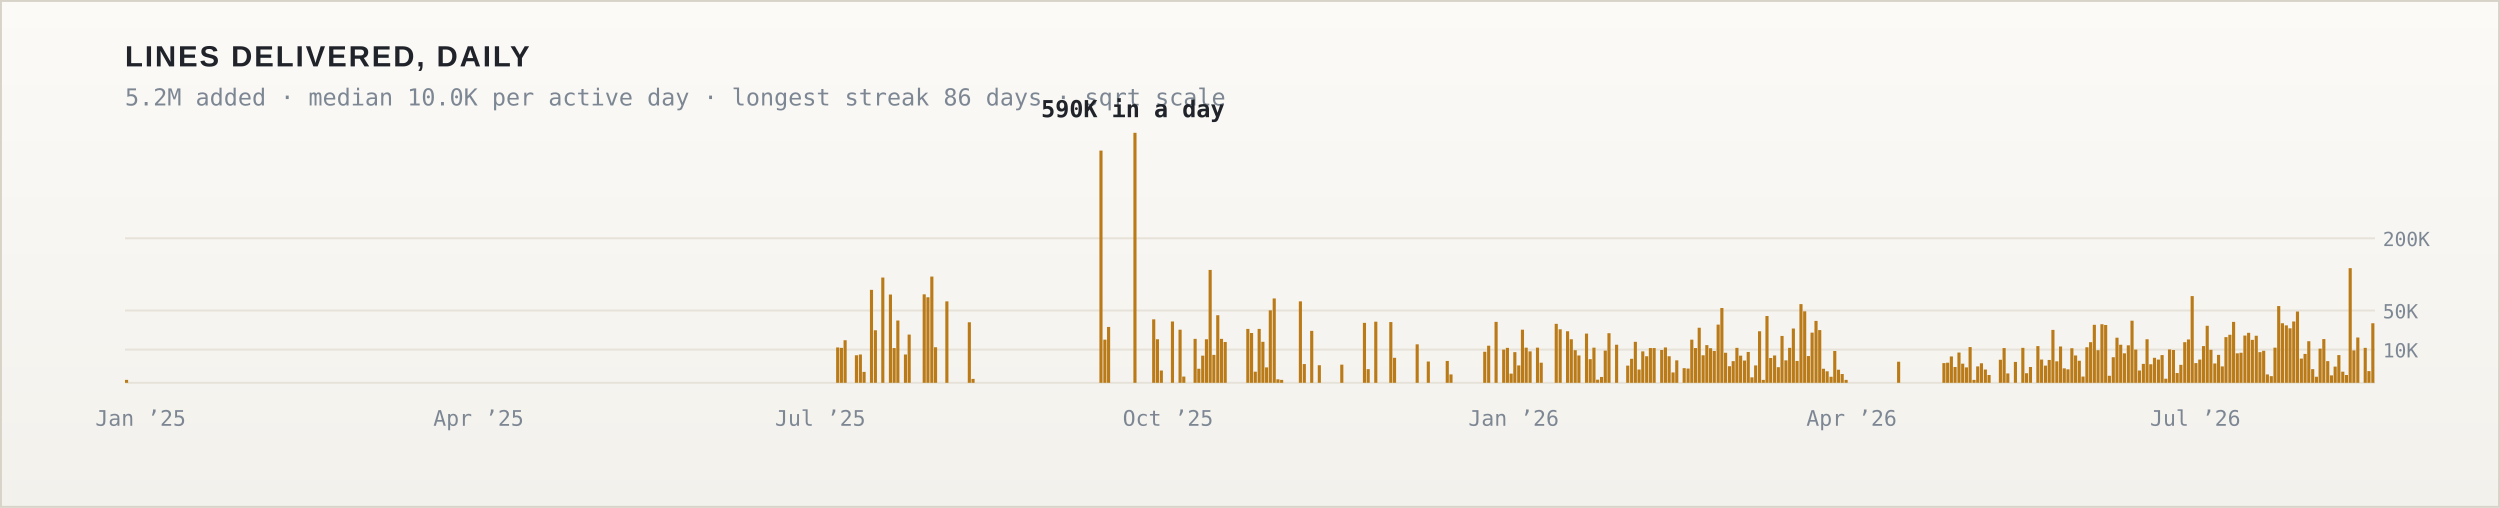
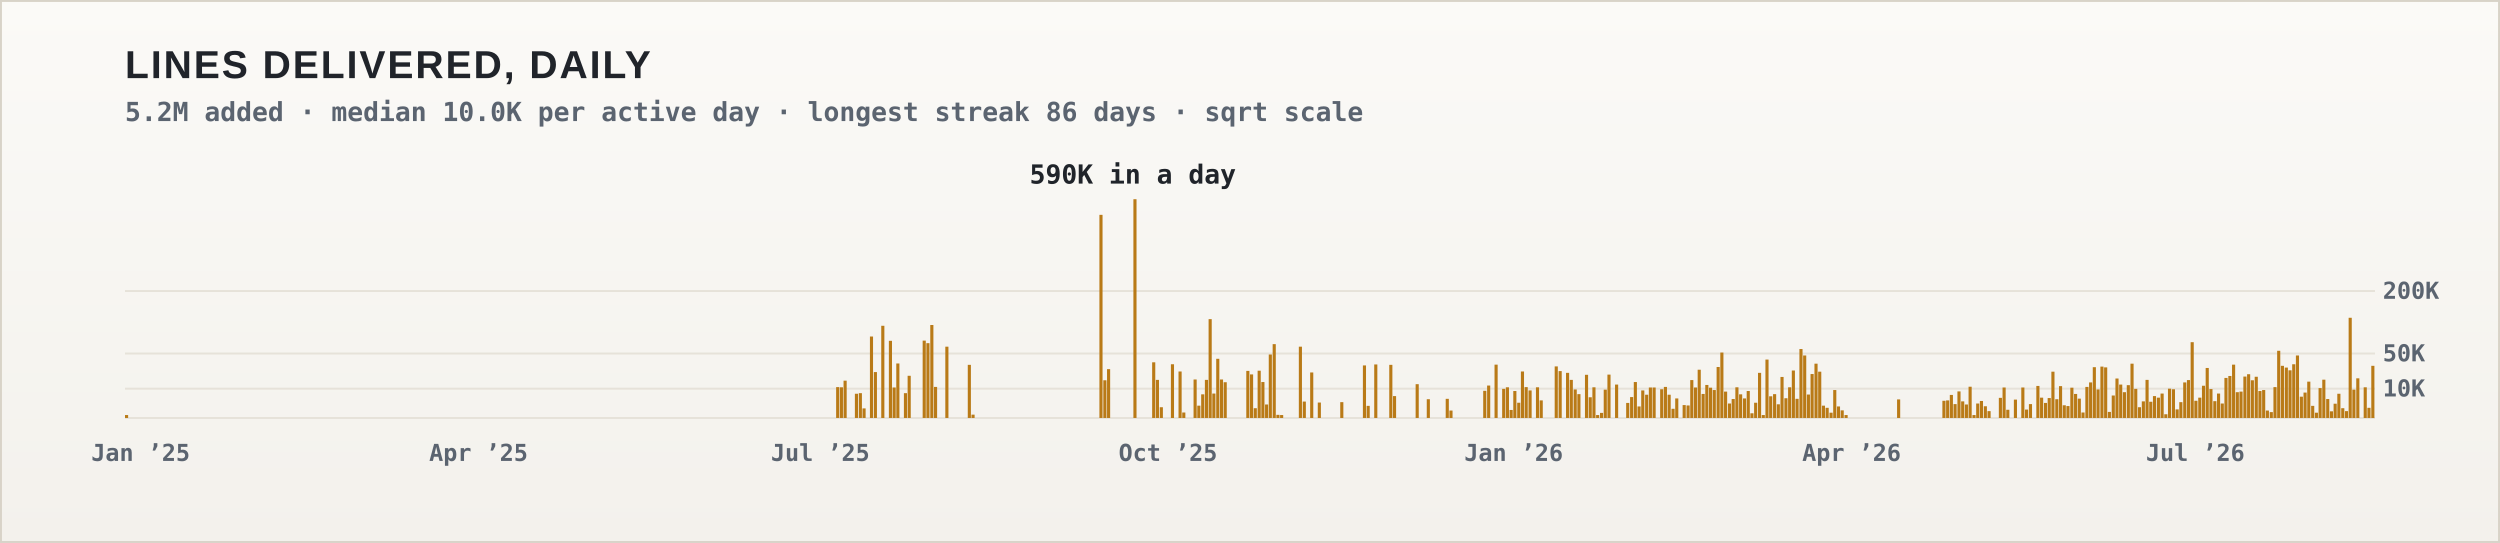
- <svg xmlns="http://www.w3.org/2000/svg" width="1280" height="260" viewBox="0 0 1280 260" role="img" aria-label="Lines of code delivered per day. 5.2 million lines added over 260 recorded active days, median 9,964 lines per active day, longest streak 86 consecutive days.">
+ <svg xmlns="http://www.w3.org/2000/svg" width="1280" height="278" viewBox="0 0 1280 278" role="img" aria-label="Lines of code delivered per day. 5.2 million lines added over 260 recorded active days, median 9,964 lines per active day, longest streak 86 consecutive days.">
  <defs>
    <linearGradient id="g" x1="0" y1="0" x2="0" y2="1">
      <stop offset="0" stop-color="#fbfaf7" />
      <stop offset="1" stop-color="#f3f1ec" />
    </linearGradient>
  </defs>
-   <rect width="1280" height="260" fill="url(#g)" />
-   <rect x="0.5" y="0.5" width="1279" height="259" fill="none" stroke="#d8d3c8" />
-   <text x="64" y="34" font-family="Avenir Next, Helvetica Neue, Arial, sans-serif" font-size="15" font-weight="600" letter-spacing="1" fill="#20242a">LINES DELIVERED, DAILY</text>
-   <text x="64" y="54" font-family="SF Mono, Menlo, Consolas, monospace" font-size="12" fill="#7d8794">5.2M added · median 10.0K per active day · longest streak 86 days · sqrt scale</text>
-   <line x1="64" y1="179" x2="1216" y2="179" stroke="#e6e2d9" />
-   <text x="1220" y="183" font-family="SF Mono, Menlo, Consolas, monospace" font-size="10" fill="#7d8794">10K</text>
-   <line x1="64" y1="159" x2="1216" y2="159" stroke="#e6e2d9" />
-   <text x="1220" y="163" font-family="SF Mono, Menlo, Consolas, monospace" font-size="10" fill="#7d8794">50K</text>
-   <line x1="64" y1="122" x2="1216" y2="122" stroke="#e6e2d9" />
-   <text x="1220" y="126" font-family="SF Mono, Menlo, Consolas, monospace" font-size="10" fill="#7d8794">200K</text>
-   <line x1="64" y1="196" x2="1216" y2="196" stroke="#e6e2d9" />
-   <rect x="64.0" y="194.5" width="1.6" height="1.5" fill="#b97a17" />
-   <rect x="428.1" y="177.9" width="1.6" height="18.1" fill="#b97a17" />
-   <rect x="430.0" y="178.1" width="1.6" height="17.9" fill="#b97a17" />
-   <rect x="431.9" y="174.2" width="1.6" height="21.8" fill="#b97a17" />
-   <rect x="437.7" y="181.9" width="1.6" height="14.1" fill="#b97a17" />
-   <rect x="439.7" y="181.5" width="1.6" height="14.5" fill="#b97a17" />
-   <rect x="441.6" y="190.4" width="1.6" height="5.6" fill="#b97a17" />
-   <rect x="445.4" y="148.4" width="1.6" height="47.6" fill="#b97a17" />
-   <rect x="447.4" y="169.1" width="1.6" height="26.9" fill="#b97a17" />
-   <rect x="451.2" y="142.1" width="1.6" height="53.9" fill="#b97a17" />
-   <rect x="455.1" y="150.8" width="1.6" height="45.2" fill="#b97a17" />
-   <rect x="457.0" y="178.2" width="1.6" height="17.8" fill="#b97a17" />
-   <rect x="458.9" y="164.1" width="1.6" height="31.9" fill="#b97a17" />
-   <rect x="462.8" y="181.5" width="1.6" height="14.5" fill="#b97a17" />
-   <rect x="464.7" y="171.3" width="1.6" height="24.7" fill="#b97a17" />
-   <rect x="472.4" y="150.7" width="1.6" height="45.3" fill="#b97a17" />
-   <rect x="474.3" y="152.2" width="1.6" height="43.8" fill="#b97a17" />
-   <rect x="476.3" y="141.6" width="1.6" height="54.4" fill="#b97a17" />
-   <rect x="478.2" y="177.8" width="1.6" height="18.2" fill="#b97a17" />
-   <rect x="484.0" y="154.3" width="1.6" height="41.7" fill="#b97a17" />
-   <rect x="495.5" y="165.0" width="1.6" height="31.0" fill="#b97a17" />
-   <rect x="497.4" y="194.0" width="1.6" height="2.0" fill="#b97a17" />
-   <rect x="562.9" y="77.1" width="1.6" height="118.9" fill="#b97a17" />
-   <rect x="564.9" y="173.9" width="1.6" height="22.1" fill="#b97a17" />
-   <rect x="566.8" y="167.4" width="1.6" height="28.6" fill="#b97a17" />
-   <rect x="580.3" y="68.0" width="1.6" height="128.0" fill="#b97a17" />
-   <rect x="589.9" y="163.5" width="1.6" height="32.5" fill="#b97a17" />
-   <rect x="591.8" y="173.7" width="1.6" height="22.3" fill="#b97a17" />
-   <rect x="593.8" y="189.7" width="1.6" height="6.3" fill="#b97a17" />
-   <rect x="599.5" y="164.6" width="1.6" height="31.4" fill="#b97a17" />
-   <rect x="603.4" y="168.8" width="1.6" height="27.2" fill="#b97a17" />
-   <rect x="605.3" y="192.8" width="1.6" height="3.2" fill="#b97a17" />
-   <rect x="611.1" y="173.5" width="1.6" height="22.5" fill="#b97a17" />
-   <rect x="613.0" y="188.8" width="1.6" height="7.2" fill="#b97a17" />
-   <rect x="615.0" y="182.1" width="1.6" height="13.9" fill="#b97a17" />
-   <rect x="616.9" y="173.7" width="1.6" height="22.3" fill="#b97a17" />
-   <rect x="618.8" y="138.2" width="1.6" height="57.8" fill="#b97a17" />
-   <rect x="620.7" y="181.7" width="1.6" height="14.3" fill="#b97a17" />
-   <rect x="622.7" y="161.4" width="1.6" height="34.6" fill="#b97a17" />
-   <rect x="624.6" y="173.5" width="1.6" height="22.5" fill="#b97a17" />
-   <rect x="626.5" y="175.1" width="1.6" height="20.9" fill="#b97a17" />
-   <rect x="638.1" y="168.4" width="1.6" height="27.6" fill="#b97a17" />
-   <rect x="640.0" y="170.5" width="1.6" height="25.5" fill="#b97a17" />
-   <rect x="641.9" y="190.3" width="1.6" height="5.7" fill="#b97a17" />
-   <rect x="643.9" y="168.4" width="1.6" height="27.6" fill="#b97a17" />
-   <rect x="645.8" y="175.0" width="1.6" height="21.0" fill="#b97a17" />
-   <rect x="647.7" y="188.1" width="1.6" height="7.9" fill="#b97a17" />
-   <rect x="649.6" y="158.9" width="1.6" height="37.1" fill="#b97a17" />
-   <rect x="651.6" y="152.8" width="1.6" height="43.2" fill="#b97a17" />
-   <rect x="653.5" y="194.2" width="1.6" height="1.8" fill="#b97a17" />
-   <rect x="655.4" y="194.5" width="1.6" height="1.5" fill="#b97a17" />
-   <rect x="665.0" y="154.3" width="1.6" height="41.7" fill="#b97a17" />
-   <rect x="667.0" y="186.4" width="1.6" height="9.6" fill="#b97a17" />
-   <rect x="670.8" y="169.4" width="1.6" height="26.6" fill="#b97a17" />
-   <rect x="674.7" y="187.0" width="1.6" height="9.0" fill="#b97a17" />
-   <rect x="686.2" y="186.7" width="1.6" height="9.3" fill="#b97a17" />
-   <rect x="697.8" y="165.3" width="1.6" height="30.7" fill="#b97a17" />
-   <rect x="699.7" y="189.0" width="1.6" height="7.0" fill="#b97a17" />
-   <rect x="703.6" y="164.7" width="1.6" height="31.3" fill="#b97a17" />
-   <rect x="711.3" y="164.9" width="1.6" height="31.1" fill="#b97a17" />
-   <rect x="713.2" y="183.2" width="1.6" height="12.8" fill="#b97a17" />
-   <rect x="724.8" y="176.3" width="1.6" height="19.7" fill="#b97a17" />
-   <rect x="730.5" y="185.1" width="1.6" height="10.9" fill="#b97a17" />
-   <rect x="740.2" y="184.8" width="1.6" height="11.2" fill="#b97a17" />
-   <rect x="742.1" y="191.7" width="1.6" height="4.3" fill="#b97a17" />
-   <rect x="759.4" y="180.1" width="1.6" height="15.9" fill="#b97a17" />
-   <rect x="761.4" y="177.0" width="1.6" height="19.0" fill="#b97a17" />
-   <rect x="765.2" y="164.8" width="1.6" height="31.2" fill="#b97a17" />
-   <rect x="769.1" y="179.0" width="1.6" height="17.0" fill="#b97a17" />
-   <rect x="771.0" y="178.1" width="1.6" height="17.9" fill="#b97a17" />
-   <rect x="772.9" y="191.3" width="1.6" height="4.7" fill="#b97a17" />
-   <rect x="774.8" y="180.3" width="1.6" height="15.7" fill="#b97a17" />
-   <rect x="776.8" y="187.1" width="1.6" height="8.9" fill="#b97a17" />
-   <rect x="778.7" y="168.8" width="1.6" height="27.2" fill="#b97a17" />
-   <rect x="780.6" y="178.0" width="1.6" height="18.0" fill="#b97a17" />
-   <rect x="782.6" y="179.9" width="1.6" height="16.1" fill="#b97a17" />
-   <rect x="786.4" y="178.0" width="1.6" height="18.0" fill="#b97a17" />
-   <rect x="788.3" y="185.7" width="1.6" height="10.3" fill="#b97a17" />
-   <rect x="796.0" y="165.8" width="1.6" height="30.2" fill="#b97a17" />
-   <rect x="798.0" y="168.6" width="1.6" height="27.4" fill="#b97a17" />
-   <rect x="801.8" y="169.6" width="1.6" height="26.4" fill="#b97a17" />
-   <rect x="803.7" y="173.7" width="1.6" height="22.3" fill="#b97a17" />
-   <rect x="805.7" y="179.3" width="1.6" height="16.7" fill="#b97a17" />
-   <rect x="807.6" y="182.0" width="1.6" height="14.0" fill="#b97a17" />
-   <rect x="811.5" y="170.8" width="1.6" height="25.2" fill="#b97a17" />
-   <rect x="813.4" y="183.9" width="1.6" height="12.1" fill="#b97a17" />
-   <rect x="815.3" y="178.0" width="1.6" height="18.0" fill="#b97a17" />
-   <rect x="817.2" y="194.4" width="1.6" height="1.6" fill="#b97a17" />
-   <rect x="819.2" y="193.0" width="1.6" height="3.0" fill="#b97a17" />
-   <rect x="821.1" y="179.5" width="1.6" height="16.5" fill="#b97a17" />
-   <rect x="823.0" y="170.6" width="1.6" height="25.4" fill="#b97a17" />
-   <rect x="826.9" y="176.5" width="1.6" height="19.5" fill="#b97a17" />
-   <rect x="832.6" y="187.2" width="1.6" height="8.8" fill="#b97a17" />
-   <rect x="834.6" y="183.7" width="1.6" height="12.3" fill="#b97a17" />
-   <rect x="836.5" y="175.0" width="1.6" height="21.0" fill="#b97a17" />
-   <rect x="838.4" y="189.2" width="1.6" height="6.8" fill="#b97a17" />
-   <rect x="840.3" y="179.9" width="1.6" height="16.1" fill="#b97a17" />
-   <rect x="842.3" y="182.4" width="1.6" height="13.6" fill="#b97a17" />
-   <rect x="844.2" y="178.2" width="1.6" height="17.8" fill="#b97a17" />
-   <rect x="846.1" y="178.2" width="1.6" height="17.8" fill="#b97a17" />
-   <rect x="850.0" y="179.2" width="1.6" height="16.8" fill="#b97a17" />
-   <rect x="851.9" y="177.9" width="1.6" height="18.1" fill="#b97a17" />
-   <rect x="853.8" y="182.4" width="1.6" height="13.6" fill="#b97a17" />
-   <rect x="855.8" y="190.7" width="1.6" height="5.3" fill="#b97a17" />
-   <rect x="857.7" y="184.5" width="1.6" height="11.5" fill="#b97a17" />
-   <rect x="861.5" y="188.5" width="1.6" height="7.5" fill="#b97a17" />
-   <rect x="863.5" y="188.7" width="1.6" height="7.3" fill="#b97a17" />
-   <rect x="865.4" y="173.9" width="1.6" height="22.1" fill="#b97a17" />
-   <rect x="867.3" y="178.2" width="1.6" height="17.8" fill="#b97a17" />
-   <rect x="869.2" y="167.8" width="1.6" height="28.2" fill="#b97a17" />
-   <rect x="871.2" y="181.9" width="1.6" height="14.1" fill="#b97a17" />
-   <rect x="873.1" y="176.7" width="1.6" height="19.3" fill="#b97a17" />
-   <rect x="875.0" y="178.3" width="1.6" height="17.7" fill="#b97a17" />
-   <rect x="876.9" y="179.7" width="1.6" height="16.3" fill="#b97a17" />
-   <rect x="878.9" y="166.2" width="1.6" height="29.8" fill="#b97a17" />
-   <rect x="880.8" y="157.7" width="1.6" height="38.3" fill="#b97a17" />
-   <rect x="882.7" y="180.6" width="1.6" height="15.4" fill="#b97a17" />
-   <rect x="884.7" y="187.5" width="1.6" height="8.5" fill="#b97a17" />
-   <rect x="886.6" y="184.9" width="1.6" height="11.1" fill="#b97a17" />
-   <rect x="888.5" y="178.1" width="1.6" height="17.9" fill="#b97a17" />
-   <rect x="890.4" y="182.1" width="1.6" height="13.9" fill="#b97a17" />
-   <rect x="892.4" y="184.6" width="1.6" height="11.4" fill="#b97a17" />
-   <rect x="894.3" y="180.2" width="1.6" height="15.8" fill="#b97a17" />
-   <rect x="896.2" y="193.2" width="1.6" height="2.8" fill="#b97a17" />
-   <rect x="898.1" y="187.1" width="1.6" height="8.9" fill="#b97a17" />
-   <rect x="900.1" y="169.6" width="1.6" height="26.4" fill="#b97a17" />
-   <rect x="902.0" y="194.5" width="1.6" height="1.5" fill="#b97a17" />
-   <rect x="903.9" y="161.8" width="1.6" height="34.2" fill="#b97a17" />
-   <rect x="905.8" y="183.3" width="1.6" height="12.7" fill="#b97a17" />
-   <rect x="907.8" y="182.0" width="1.6" height="14.0" fill="#b97a17" />
-   <rect x="909.7" y="188.0" width="1.6" height="8.0" fill="#b97a17" />
-   <rect x="911.6" y="172.0" width="1.6" height="24.0" fill="#b97a17" />
-   <rect x="913.6" y="184.5" width="1.6" height="11.5" fill="#b97a17" />
-   <rect x="915.5" y="178.1" width="1.6" height="17.9" fill="#b97a17" />
-   <rect x="917.4" y="168.2" width="1.6" height="27.8" fill="#b97a17" />
-   <rect x="919.3" y="184.8" width="1.6" height="11.2" fill="#b97a17" />
-   <rect x="921.3" y="155.7" width="1.6" height="40.3" fill="#b97a17" />
-   <rect x="923.2" y="159.4" width="1.6" height="36.6" fill="#b97a17" />
-   <rect x="925.1" y="182.3" width="1.6" height="13.7" fill="#b97a17" />
-   <rect x="927.0" y="170.3" width="1.6" height="25.7" fill="#b97a17" />
-   <rect x="929.0" y="164.3" width="1.6" height="31.7" fill="#b97a17" />
-   <rect x="930.9" y="169.0" width="1.6" height="27.0" fill="#b97a17" />
-   <rect x="932.8" y="188.8" width="1.6" height="7.2" fill="#b97a17" />
-   <rect x="934.7" y="190.1" width="1.6" height="5.9" fill="#b97a17" />
-   <rect x="936.7" y="192.9" width="1.6" height="3.1" fill="#b97a17" />
-   <rect x="938.6" y="179.7" width="1.6" height="16.3" fill="#b97a17" />
-   <rect x="940.5" y="189.3" width="1.6" height="6.7" fill="#b97a17" />
-   <rect x="942.4" y="191.5" width="1.6" height="4.5" fill="#b97a17" />
-   <rect x="944.4" y="194.5" width="1.6" height="1.5" fill="#b97a17" />
-   <rect x="971.3" y="185.2" width="1.6" height="10.8" fill="#b97a17" />
-   <rect x="994.5" y="185.9" width="1.6" height="10.1" fill="#b97a17" />
-   <rect x="996.4" y="185.7" width="1.6" height="10.3" fill="#b97a17" />
-   <rect x="998.3" y="182.5" width="1.6" height="13.5" fill="#b97a17" />
-   <rect x="1000.2" y="187.9" width="1.6" height="8.1" fill="#b97a17" />
-   <rect x="1002.2" y="180.5" width="1.6" height="15.5" fill="#b97a17" />
-   <rect x="1004.1" y="186.2" width="1.6" height="9.8" fill="#b97a17" />
-   <rect x="1006.0" y="188.1" width="1.6" height="7.9" fill="#b97a17" />
-   <rect x="1007.9" y="177.7" width="1.6" height="18.3" fill="#b97a17" />
-   <rect x="1009.9" y="194.5" width="1.6" height="1.5" fill="#b97a17" />
-   <rect x="1011.8" y="187.6" width="1.6" height="8.4" fill="#b97a17" />
-   <rect x="1013.7" y="186.0" width="1.6" height="10.0" fill="#b97a17" />
-   <rect x="1015.7" y="189.2" width="1.6" height="6.8" fill="#b97a17" />
-   <rect x="1017.6" y="192.0" width="1.6" height="4.0" fill="#b97a17" />
-   <rect x="1023.4" y="184.2" width="1.6" height="11.8" fill="#b97a17" />
-   <rect x="1025.3" y="178.2" width="1.6" height="17.8" fill="#b97a17" />
-   <rect x="1027.2" y="191.2" width="1.6" height="4.8" fill="#b97a17" />
-   <rect x="1031.1" y="185.3" width="1.6" height="10.7" fill="#b97a17" />
-   <rect x="1034.9" y="178.1" width="1.6" height="17.9" fill="#b97a17" />
-   <rect x="1036.8" y="191.1" width="1.6" height="4.9" fill="#b97a17" />
-   <rect x="1038.8" y="187.9" width="1.6" height="8.1" fill="#b97a17" />
-   <rect x="1042.6" y="177.2" width="1.6" height="18.8" fill="#b97a17" />
-   <rect x="1044.5" y="184.1" width="1.6" height="11.9" fill="#b97a17" />
-   <rect x="1046.5" y="187.2" width="1.6" height="8.8" fill="#b97a17" />
-   <rect x="1048.4" y="184.3" width="1.6" height="11.7" fill="#b97a17" />
-   <rect x="1050.3" y="168.9" width="1.6" height="27.1" fill="#b97a17" />
-   <rect x="1052.3" y="185.0" width="1.6" height="11.0" fill="#b97a17" />
-   <rect x="1054.2" y="177.4" width="1.6" height="18.6" fill="#b97a17" />
-   <rect x="1056.1" y="188.6" width="1.6" height="7.4" fill="#b97a17" />
-   <rect x="1058.0" y="189.1" width="1.6" height="6.9" fill="#b97a17" />
-   <rect x="1060.0" y="178.3" width="1.6" height="17.7" fill="#b97a17" />
-   <rect x="1061.9" y="182.0" width="1.6" height="14.0" fill="#b97a17" />
-   <rect x="1063.8" y="184.7" width="1.6" height="11.3" fill="#b97a17" />
-   <rect x="1065.7" y="192.8" width="1.6" height="3.2" fill="#b97a17" />
-   <rect x="1067.7" y="177.8" width="1.6" height="18.2" fill="#b97a17" />
-   <rect x="1069.6" y="175.2" width="1.6" height="20.8" fill="#b97a17" />
-   <rect x="1071.5" y="166.3" width="1.6" height="29.7" fill="#b97a17" />
-   <rect x="1073.4" y="179.3" width="1.6" height="16.7" fill="#b97a17" />
-   <rect x="1075.4" y="166.0" width="1.6" height="30.0" fill="#b97a17" />
-   <rect x="1077.3" y="166.4" width="1.6" height="29.6" fill="#b97a17" />
-   <rect x="1079.2" y="192.4" width="1.6" height="3.6" fill="#b97a17" />
-   <rect x="1081.2" y="182.9" width="1.6" height="13.1" fill="#b97a17" />
-   <rect x="1083.1" y="172.9" width="1.6" height="23.1" fill="#b97a17" />
-   <rect x="1085.0" y="176.5" width="1.6" height="19.5" fill="#b97a17" />
-   <rect x="1086.9" y="180.9" width="1.6" height="15.1" fill="#b97a17" />
-   <rect x="1088.9" y="176.8" width="1.6" height="19.2" fill="#b97a17" />
-   <rect x="1090.8" y="164.2" width="1.6" height="31.8" fill="#b97a17" />
-   <rect x="1092.7" y="179.0" width="1.6" height="17.0" fill="#b97a17" />
-   <rect x="1094.6" y="189.7" width="1.6" height="6.3" fill="#b97a17" />
-   <rect x="1096.6" y="186.3" width="1.6" height="9.7" fill="#b97a17" />
-   <rect x="1098.5" y="173.7" width="1.6" height="22.3" fill="#b97a17" />
-   <rect x="1100.4" y="186.5" width="1.6" height="9.5" fill="#b97a17" />
-   <rect x="1102.3" y="183.2" width="1.6" height="12.8" fill="#b97a17" />
-   <rect x="1104.3" y="184.1" width="1.6" height="11.9" fill="#b97a17" />
-   <rect x="1106.2" y="181.8" width="1.6" height="14.2" fill="#b97a17" />
-   <rect x="1108.1" y="193.9" width="1.6" height="2.1" fill="#b97a17" />
-   <rect x="1110.0" y="178.9" width="1.6" height="17.1" fill="#b97a17" />
-   <rect x="1112.0" y="179.2" width="1.6" height="16.8" fill="#b97a17" />
-   <rect x="1113.9" y="191.0" width="1.6" height="5.0" fill="#b97a17" />
-   <rect x="1115.8" y="186.8" width="1.6" height="9.2" fill="#b97a17" />
-   <rect x="1117.8" y="175.2" width="1.6" height="20.8" fill="#b97a17" />
-   <rect x="1119.7" y="173.8" width="1.6" height="22.2" fill="#b97a17" />
-   <rect x="1121.6" y="151.6" width="1.6" height="44.4" fill="#b97a17" />
-   <rect x="1123.5" y="185.9" width="1.6" height="10.1" fill="#b97a17" />
-   <rect x="1125.5" y="184.1" width="1.6" height="11.9" fill="#b97a17" />
-   <rect x="1127.4" y="177.2" width="1.6" height="18.8" fill="#b97a17" />
-   <rect x="1129.3" y="166.8" width="1.6" height="29.2" fill="#b97a17" />
-   <rect x="1131.2" y="179.1" width="1.6" height="16.9" fill="#b97a17" />
-   <rect x="1133.2" y="186.1" width="1.6" height="9.9" fill="#b97a17" />
-   <rect x="1135.1" y="181.7" width="1.6" height="14.3" fill="#b97a17" />
-   <rect x="1137.0" y="187.6" width="1.6" height="8.4" fill="#b97a17" />
-   <rect x="1138.9" y="172.6" width="1.6" height="23.4" fill="#b97a17" />
-   <rect x="1140.9" y="171.4" width="1.6" height="24.6" fill="#b97a17" />
-   <rect x="1142.8" y="164.8" width="1.6" height="31.2" fill="#b97a17" />
-   <rect x="1144.7" y="180.9" width="1.6" height="15.1" fill="#b97a17" />
-   <rect x="1146.6" y="180.6" width="1.6" height="15.4" fill="#b97a17" />
-   <rect x="1148.6" y="171.8" width="1.6" height="24.2" fill="#b97a17" />
-   <rect x="1150.5" y="170.4" width="1.6" height="25.6" fill="#b97a17" />
-   <rect x="1152.4" y="174.0" width="1.6" height="22.0" fill="#b97a17" />
-   <rect x="1154.4" y="171.9" width="1.6" height="24.1" fill="#b97a17" />
-   <rect x="1156.3" y="180.3" width="1.6" height="15.7" fill="#b97a17" />
-   <rect x="1158.2" y="179.6" width="1.6" height="16.4" fill="#b97a17" />
-   <rect x="1160.1" y="191.7" width="1.6" height="4.3" fill="#b97a17" />
-   <rect x="1162.1" y="192.6" width="1.6" height="3.4" fill="#b97a17" />
-   <rect x="1164.0" y="178.0" width="1.6" height="18.0" fill="#b97a17" />
-   <rect x="1165.9" y="156.7" width="1.6" height="39.3" fill="#b97a17" />
-   <rect x="1167.8" y="165.5" width="1.6" height="30.5" fill="#b97a17" />
-   <rect x="1169.8" y="166.6" width="1.6" height="29.4" fill="#b97a17" />
-   <rect x="1171.7" y="168.1" width="1.6" height="27.9" fill="#b97a17" />
-   <rect x="1173.6" y="164.6" width="1.6" height="31.4" fill="#b97a17" />
-   <rect x="1175.5" y="159.5" width="1.6" height="36.5" fill="#b97a17" />
-   <rect x="1177.5" y="183.6" width="1.6" height="12.4" fill="#b97a17" />
-   <rect x="1179.4" y="181.2" width="1.6" height="14.8" fill="#b97a17" />
-   <rect x="1181.3" y="174.7" width="1.6" height="21.3" fill="#b97a17" />
-   <rect x="1183.3" y="189.0" width="1.6" height="7.0" fill="#b97a17" />
-   <rect x="1185.2" y="192.9" width="1.6" height="3.1" fill="#b97a17" />
-   <rect x="1187.1" y="178.5" width="1.6" height="17.5" fill="#b97a17" />
-   <rect x="1189.0" y="173.6" width="1.6" height="22.4" fill="#b97a17" />
-   <rect x="1191.0" y="184.9" width="1.6" height="11.1" fill="#b97a17" />
-   <rect x="1192.9" y="192.2" width="1.6" height="3.8" fill="#b97a17" />
-   <rect x="1194.8" y="187.7" width="1.6" height="8.3" fill="#b97a17" />
-   <rect x="1196.7" y="181.8" width="1.6" height="14.2" fill="#b97a17" />
-   <rect x="1198.7" y="190.3" width="1.6" height="5.7" fill="#b97a17" />
-   <rect x="1200.6" y="192.0" width="1.6" height="4.0" fill="#b97a17" />
-   <rect x="1202.5" y="137.3" width="1.6" height="58.7" fill="#b97a17" />
-   <rect x="1204.4" y="179.4" width="1.6" height="16.6" fill="#b97a17" />
-   <rect x="1206.4" y="172.8" width="1.6" height="23.2" fill="#b97a17" />
-   <rect x="1210.2" y="178.1" width="1.6" height="17.9" fill="#b97a17" />
-   <rect x="1212.1" y="190.0" width="1.6" height="6.0" fill="#b97a17" />
-   <rect x="1214.1" y="165.5" width="1.6" height="30.5" fill="#b97a17" />
-   <text x="580" y="60" font-family="SF Mono, Menlo, Consolas, monospace" font-size="12" font-weight="600" fill="#20242a" text-anchor="middle">590K in a day</text>
-   <text x="72" y="218" font-family="SF Mono, Menlo, Consolas, monospace" font-size="11" fill="#7d8794" text-anchor="middle">Jan ’25</text>
-   <text x="245" y="218" font-family="SF Mono, Menlo, Consolas, monospace" font-size="11" fill="#7d8794" text-anchor="middle">Apr ’25</text>
-   <text x="420" y="218" font-family="SF Mono, Menlo, Consolas, monospace" font-size="11" fill="#7d8794" text-anchor="middle">Jul ’25</text>
-   <text x="598" y="218" font-family="SF Mono, Menlo, Consolas, monospace" font-size="11" fill="#7d8794" text-anchor="middle">Oct ’25</text>
-   <text x="775" y="218" font-family="SF Mono, Menlo, Consolas, monospace" font-size="11" fill="#7d8794" text-anchor="middle">Jan ’26</text>
-   <text x="948" y="218" font-family="SF Mono, Menlo, Consolas, monospace" font-size="11" fill="#7d8794" text-anchor="middle">Apr ’26</text>
-   <text x="1124" y="218" font-family="SF Mono, Menlo, Consolas, monospace" font-size="11" fill="#7d8794" text-anchor="middle">Jul ’26</text>
+   <rect width="1280" height="278" fill="url(#g)" />
+   <rect x="0.5" y="0.5" width="1279" height="277" fill="none" stroke="#d8d3c8" />
+   <text x="64" y="40" font-family="Avenir Next, Helvetica Neue, Arial, sans-serif" font-size="20" font-weight="700" letter-spacing="1" fill="#20242a">LINES DELIVERED, DAILY</text>
+   <text x="64" y="62" font-family="SF Mono, Menlo, Consolas, monospace" font-size="13.5" font-weight="600" fill="#5b6470">5.2M added · median 10.0K per active day · longest streak 86 days · sqrt scale</text>
+   <line x1="64" y1="199" x2="1216" y2="199" stroke="#e6e2d9" />
+   <text x="1220" y="203" font-family="SF Mono, Menlo, Consolas, monospace" font-size="12" font-weight="600" fill="#5b6470">10K</text>
+   <line x1="64" y1="181" x2="1216" y2="181" stroke="#e6e2d9" />
+   <text x="1220" y="185" font-family="SF Mono, Menlo, Consolas, monospace" font-size="12" font-weight="600" fill="#5b6470">50K</text>
+   <line x1="64" y1="149" x2="1216" y2="149" stroke="#e6e2d9" />
+   <text x="1220" y="153" font-family="SF Mono, Menlo, Consolas, monospace" font-size="12" font-weight="600" fill="#5b6470">200K</text>
+   <line x1="64" y1="214" x2="1216" y2="214" stroke="#e6e2d9" />
+   <rect x="64.0" y="212.5" width="1.6" height="1.5" fill="#b97a17" />
+   <rect x="428.1" y="198.2" width="1.6" height="15.8" fill="#b97a17" />
+   <rect x="430.0" y="198.3" width="1.6" height="15.7" fill="#b97a17" />
+   <rect x="431.9" y="194.9" width="1.6" height="19.1" fill="#b97a17" />
+   <rect x="437.7" y="201.6" width="1.6" height="12.4" fill="#b97a17" />
+   <rect x="439.7" y="201.3" width="1.6" height="12.7" fill="#b97a17" />
+   <rect x="441.6" y="209.1" width="1.6" height="4.9" fill="#b97a17" />
+   <rect x="445.4" y="172.3" width="1.6" height="41.7" fill="#b97a17" />
+   <rect x="447.4" y="190.5" width="1.6" height="23.5" fill="#b97a17" />
+   <rect x="451.2" y="166.8" width="1.6" height="47.2" fill="#b97a17" />
+   <rect x="455.1" y="174.5" width="1.6" height="39.5" fill="#b97a17" />
+   <rect x="457.0" y="198.4" width="1.6" height="15.6" fill="#b97a17" />
+   <rect x="458.9" y="186.1" width="1.6" height="27.9" fill="#b97a17" />
+   <rect x="462.8" y="201.3" width="1.6" height="12.7" fill="#b97a17" />
+   <rect x="464.7" y="192.4" width="1.6" height="21.6" fill="#b97a17" />
+   <rect x="472.4" y="174.4" width="1.6" height="39.6" fill="#b97a17" />
+   <rect x="474.3" y="175.7" width="1.6" height="38.3" fill="#b97a17" />
+   <rect x="476.3" y="166.4" width="1.6" height="47.6" fill="#b97a17" />
+   <rect x="478.2" y="198.1" width="1.6" height="15.9" fill="#b97a17" />
+   <rect x="484.0" y="177.5" width="1.6" height="36.5" fill="#b97a17" />
+   <rect x="495.5" y="186.8" width="1.6" height="27.2" fill="#b97a17" />
+   <rect x="497.4" y="212.3" width="1.6" height="1.7" fill="#b97a17" />
+   <rect x="562.9" y="110.0" width="1.6" height="104.0" fill="#b97a17" />
+   <rect x="564.9" y="194.7" width="1.6" height="19.3" fill="#b97a17" />
+   <rect x="566.8" y="189.0" width="1.6" height="25.0" fill="#b97a17" />
+   <rect x="580.3" y="102.0" width="1.6" height="112.0" fill="#b97a17" />
+   <rect x="589.9" y="185.5" width="1.6" height="28.5" fill="#b97a17" />
+   <rect x="591.8" y="194.5" width="1.6" height="19.5" fill="#b97a17" />
+   <rect x="593.8" y="208.5" width="1.6" height="5.5" fill="#b97a17" />
+   <rect x="599.5" y="186.5" width="1.6" height="27.5" fill="#b97a17" />
+   <rect x="603.4" y="190.2" width="1.6" height="23.8" fill="#b97a17" />
+   <rect x="605.3" y="211.2" width="1.6" height="2.8" fill="#b97a17" />
+   <rect x="611.1" y="194.3" width="1.6" height="19.7" fill="#b97a17" />
+   <rect x="613.0" y="207.7" width="1.6" height="6.3" fill="#b97a17" />
+   <rect x="615.0" y="201.9" width="1.6" height="12.1" fill="#b97a17" />
+   <rect x="616.9" y="194.5" width="1.6" height="19.5" fill="#b97a17" />
+   <rect x="618.8" y="163.4" width="1.6" height="50.6" fill="#b97a17" />
+   <rect x="620.7" y="201.5" width="1.6" height="12.5" fill="#b97a17" />
+   <rect x="622.7" y="183.7" width="1.6" height="30.3" fill="#b97a17" />
+   <rect x="624.6" y="194.3" width="1.6" height="19.7" fill="#b97a17" />
+   <rect x="626.5" y="195.7" width="1.6" height="18.3" fill="#b97a17" />
+   <rect x="638.1" y="189.9" width="1.6" height="24.1" fill="#b97a17" />
+   <rect x="640.0" y="191.7" width="1.6" height="22.3" fill="#b97a17" />
+   <rect x="641.9" y="209.0" width="1.6" height="5.0" fill="#b97a17" />
+   <rect x="643.9" y="189.8" width="1.6" height="24.2" fill="#b97a17" />
+   <rect x="645.8" y="195.6" width="1.6" height="18.4" fill="#b97a17" />
+   <rect x="647.7" y="207.1" width="1.6" height="6.9" fill="#b97a17" />
+   <rect x="649.6" y="181.5" width="1.6" height="32.5" fill="#b97a17" />
+   <rect x="651.6" y="176.2" width="1.6" height="37.8" fill="#b97a17" />
+   <rect x="653.5" y="212.4" width="1.6" height="1.6" fill="#b97a17" />
+   <rect x="655.4" y="212.5" width="1.6" height="1.5" fill="#b97a17" />
+   <rect x="665.0" y="177.5" width="1.6" height="36.5" fill="#b97a17" />
+   <rect x="667.0" y="205.6" width="1.6" height="8.4" fill="#b97a17" />
+   <rect x="670.8" y="190.7" width="1.6" height="23.3" fill="#b97a17" />
+   <rect x="674.7" y="206.1" width="1.6" height="7.9" fill="#b97a17" />
+   <rect x="686.2" y="205.9" width="1.6" height="8.1" fill="#b97a17" />
+   <rect x="697.8" y="187.1" width="1.6" height="26.9" fill="#b97a17" />
+   <rect x="699.7" y="207.8" width="1.6" height="6.2" fill="#b97a17" />
+   <rect x="703.6" y="186.6" width="1.6" height="27.4" fill="#b97a17" />
+   <rect x="711.3" y="186.8" width="1.6" height="27.2" fill="#b97a17" />
+   <rect x="713.2" y="202.8" width="1.6" height="11.2" fill="#b97a17" />
+   <rect x="724.8" y="196.7" width="1.6" height="17.3" fill="#b97a17" />
+   <rect x="730.5" y="204.4" width="1.6" height="9.6" fill="#b97a17" />
+   <rect x="740.2" y="204.2" width="1.6" height="9.8" fill="#b97a17" />
+   <rect x="742.1" y="210.2" width="1.6" height="3.8" fill="#b97a17" />
+   <rect x="759.4" y="200.1" width="1.6" height="13.9" fill="#b97a17" />
+   <rect x="761.4" y="197.4" width="1.6" height="16.6" fill="#b97a17" />
+   <rect x="765.2" y="186.7" width="1.6" height="27.3" fill="#b97a17" />
+   <rect x="769.1" y="199.1" width="1.6" height="14.9" fill="#b97a17" />
+   <rect x="771.0" y="198.3" width="1.6" height="15.7" fill="#b97a17" />
+   <rect x="772.9" y="209.9" width="1.6" height="4.1" fill="#b97a17" />
+   <rect x="774.8" y="200.2" width="1.6" height="13.8" fill="#b97a17" />
+   <rect x="776.8" y="206.2" width="1.6" height="7.8" fill="#b97a17" />
+   <rect x="778.7" y="190.2" width="1.6" height="23.8" fill="#b97a17" />
+   <rect x="780.6" y="198.2" width="1.6" height="15.8" fill="#b97a17" />
+   <rect x="782.6" y="199.9" width="1.6" height="14.1" fill="#b97a17" />
+   <rect x="786.4" y="198.3" width="1.6" height="15.7" fill="#b97a17" />
+   <rect x="788.3" y="205.0" width="1.6" height="9.0" fill="#b97a17" />
+   <rect x="796.0" y="187.6" width="1.6" height="26.4" fill="#b97a17" />
+   <rect x="798.0" y="190.0" width="1.6" height="24.0" fill="#b97a17" />
+   <rect x="801.8" y="190.9" width="1.6" height="23.1" fill="#b97a17" />
+   <rect x="803.7" y="194.5" width="1.6" height="19.5" fill="#b97a17" />
+   <rect x="805.7" y="199.4" width="1.6" height="14.6" fill="#b97a17" />
+   <rect x="807.6" y="201.8" width="1.6" height="12.2" fill="#b97a17" />
+   <rect x="811.5" y="191.9" width="1.6" height="22.1" fill="#b97a17" />
+   <rect x="813.4" y="203.4" width="1.6" height="10.6" fill="#b97a17" />
+   <rect x="815.3" y="198.3" width="1.6" height="15.7" fill="#b97a17" />
+   <rect x="817.2" y="212.5" width="1.6" height="1.5" fill="#b97a17" />
+   <rect x="819.2" y="211.4" width="1.6" height="2.6" fill="#b97a17" />
+   <rect x="821.1" y="199.5" width="1.6" height="14.5" fill="#b97a17" />
+   <rect x="823.0" y="191.8" width="1.6" height="22.2" fill="#b97a17" />
+   <rect x="826.9" y="196.9" width="1.6" height="17.1" fill="#b97a17" />
+   <rect x="832.6" y="206.3" width="1.6" height="7.7" fill="#b97a17" />
+   <rect x="834.6" y="203.3" width="1.6" height="10.7" fill="#b97a17" />
+   <rect x="836.5" y="195.6" width="1.6" height="18.4" fill="#b97a17" />
+   <rect x="838.4" y="208.1" width="1.6" height="5.9" fill="#b97a17" />
+   <rect x="840.3" y="199.9" width="1.6" height="14.1" fill="#b97a17" />
+   <rect x="842.3" y="202.1" width="1.6" height="11.9" fill="#b97a17" />
+   <rect x="844.2" y="198.4" width="1.6" height="15.6" fill="#b97a17" />
+   <rect x="846.1" y="198.4" width="1.6" height="15.6" fill="#b97a17" />
+   <rect x="850.0" y="199.3" width="1.6" height="14.7" fill="#b97a17" />
+   <rect x="851.9" y="198.1" width="1.6" height="15.9" fill="#b97a17" />
+   <rect x="853.8" y="202.1" width="1.6" height="11.9" fill="#b97a17" />
+   <rect x="855.8" y="209.3" width="1.6" height="4.7" fill="#b97a17" />
+   <rect x="857.7" y="204.0" width="1.6" height="10.0" fill="#b97a17" />
+   <rect x="861.5" y="207.4" width="1.6" height="6.6" fill="#b97a17" />
+   <rect x="863.5" y="207.6" width="1.6" height="6.4" fill="#b97a17" />
+   <rect x="865.4" y="194.6" width="1.6" height="19.4" fill="#b97a17" />
+   <rect x="867.3" y="198.4" width="1.6" height="15.6" fill="#b97a17" />
+   <rect x="869.2" y="189.3" width="1.6" height="24.7" fill="#b97a17" />
+   <rect x="871.2" y="201.7" width="1.6" height="12.3" fill="#b97a17" />
+   <rect x="873.1" y="197.1" width="1.6" height="16.9" fill="#b97a17" />
+   <rect x="875.0" y="198.5" width="1.6" height="15.5" fill="#b97a17" />
+   <rect x="876.9" y="199.7" width="1.6" height="14.3" fill="#b97a17" />
+   <rect x="878.9" y="187.9" width="1.6" height="26.1" fill="#b97a17" />
+   <rect x="880.8" y="180.5" width="1.6" height="33.5" fill="#b97a17" />
+   <rect x="882.7" y="200.5" width="1.6" height="13.5" fill="#b97a17" />
+   <rect x="884.7" y="206.6" width="1.6" height="7.4" fill="#b97a17" />
+   <rect x="886.6" y="204.3" width="1.6" height="9.7" fill="#b97a17" />
+   <rect x="888.5" y="198.3" width="1.6" height="15.7" fill="#b97a17" />
+   <rect x="890.4" y="201.9" width="1.6" height="12.1" fill="#b97a17" />
+   <rect x="892.4" y="204.0" width="1.6" height="10.0" fill="#b97a17" />
+   <rect x="894.3" y="200.2" width="1.6" height="13.8" fill="#b97a17" />
+   <rect x="896.2" y="211.6" width="1.6" height="2.4" fill="#b97a17" />
+   <rect x="898.1" y="206.2" width="1.6" height="7.8" fill="#b97a17" />
+   <rect x="900.1" y="190.9" width="1.6" height="23.1" fill="#b97a17" />
+   <rect x="902.0" y="212.5" width="1.6" height="1.5" fill="#b97a17" />
+   <rect x="903.9" y="184.1" width="1.6" height="29.9" fill="#b97a17" />
+   <rect x="905.8" y="202.9" width="1.6" height="11.1" fill="#b97a17" />
+   <rect x="907.8" y="201.8" width="1.6" height="12.2" fill="#b97a17" />
+   <rect x="909.7" y="207.0" width="1.6" height="7.0" fill="#b97a17" />
+   <rect x="911.6" y="193.0" width="1.6" height="21.0" fill="#b97a17" />
+   <rect x="913.6" y="203.9" width="1.6" height="10.1" fill="#b97a17" />
+   <rect x="915.5" y="198.3" width="1.6" height="15.7" fill="#b97a17" />
+   <rect x="917.4" y="189.7" width="1.6" height="24.3" fill="#b97a17" />
+   <rect x="919.3" y="204.2" width="1.6" height="9.8" fill="#b97a17" />
+   <rect x="921.3" y="178.7" width="1.6" height="35.3" fill="#b97a17" />
+   <rect x="923.2" y="182.0" width="1.6" height="32.0" fill="#b97a17" />
+   <rect x="925.1" y="202.0" width="1.6" height="12.0" fill="#b97a17" />
+   <rect x="927.0" y="191.5" width="1.6" height="22.5" fill="#b97a17" />
+   <rect x="929.0" y="186.2" width="1.6" height="27.8" fill="#b97a17" />
+   <rect x="930.9" y="190.3" width="1.6" height="23.7" fill="#b97a17" />
+   <rect x="932.8" y="207.7" width="1.6" height="6.3" fill="#b97a17" />
+   <rect x="934.7" y="208.8" width="1.6" height="5.2" fill="#b97a17" />
+   <rect x="936.7" y="211.3" width="1.6" height="2.7" fill="#b97a17" />
+   <rect x="938.6" y="199.7" width="1.6" height="14.3" fill="#b97a17" />
+   <rect x="940.5" y="208.1" width="1.6" height="5.9" fill="#b97a17" />
+   <rect x="942.4" y="210.1" width="1.6" height="3.9" fill="#b97a17" />
+   <rect x="944.4" y="212.5" width="1.6" height="1.5" fill="#b97a17" />
+   <rect x="971.3" y="204.5" width="1.6" height="9.5" fill="#b97a17" />
+   <rect x="994.5" y="205.2" width="1.6" height="8.8" fill="#b97a17" />
+   <rect x="996.4" y="205.0" width="1.6" height="9.0" fill="#b97a17" />
+   <rect x="998.3" y="202.2" width="1.6" height="11.8" fill="#b97a17" />
+   <rect x="1000.2" y="206.9" width="1.6" height="7.1" fill="#b97a17" />
+   <rect x="1002.2" y="200.4" width="1.6" height="13.6" fill="#b97a17" />
+   <rect x="1004.1" y="205.5" width="1.6" height="8.5" fill="#b97a17" />
+   <rect x="1006.0" y="207.1" width="1.6" height="6.9" fill="#b97a17" />
+   <rect x="1007.9" y="198.0" width="1.6" height="16.0" fill="#b97a17" />
+   <rect x="1009.9" y="212.5" width="1.6" height="1.5" fill="#b97a17" />
+   <rect x="1011.8" y="206.6" width="1.6" height="7.4" fill="#b97a17" />
+   <rect x="1013.7" y="205.3" width="1.6" height="8.7" fill="#b97a17" />
+   <rect x="1015.7" y="208.0" width="1.6" height="6.0" fill="#b97a17" />
+   <rect x="1017.6" y="210.5" width="1.6" height="3.5" fill="#b97a17" />
+   <rect x="1023.4" y="203.7" width="1.6" height="10.3" fill="#b97a17" />
+   <rect x="1025.3" y="198.4" width="1.6" height="15.6" fill="#b97a17" />
+   <rect x="1027.2" y="209.8" width="1.6" height="4.2" fill="#b97a17" />
+   <rect x="1031.1" y="204.6" width="1.6" height="9.4" fill="#b97a17" />
+   <rect x="1034.9" y="198.4" width="1.6" height="15.6" fill="#b97a17" />
+   <rect x="1036.8" y="209.7" width="1.6" height="4.3" fill="#b97a17" />
+   <rect x="1038.8" y="206.9" width="1.6" height="7.1" fill="#b97a17" />
+   <rect x="1042.6" y="197.6" width="1.6" height="16.4" fill="#b97a17" />
+   <rect x="1044.5" y="203.6" width="1.6" height="10.4" fill="#b97a17" />
+   <rect x="1046.5" y="206.3" width="1.6" height="7.7" fill="#b97a17" />
+   <rect x="1048.4" y="203.8" width="1.6" height="10.2" fill="#b97a17" />
+   <rect x="1050.3" y="190.3" width="1.6" height="23.7" fill="#b97a17" />
+   <rect x="1052.3" y="204.4" width="1.6" height="9.6" fill="#b97a17" />
+   <rect x="1054.2" y="197.7" width="1.6" height="16.3" fill="#b97a17" />
+   <rect x="1056.1" y="207.5" width="1.6" height="6.5" fill="#b97a17" />
+   <rect x="1058.0" y="207.9" width="1.6" height="6.1" fill="#b97a17" />
+   <rect x="1060.0" y="198.5" width="1.6" height="15.5" fill="#b97a17" />
+   <rect x="1061.9" y="201.7" width="1.6" height="12.3" fill="#b97a17" />
+   <rect x="1063.8" y="204.1" width="1.6" height="9.9" fill="#b97a17" />
+   <rect x="1065.7" y="211.2" width="1.6" height="2.8" fill="#b97a17" />
+   <rect x="1067.7" y="198.1" width="1.6" height="15.9" fill="#b97a17" />
+   <rect x="1069.6" y="195.8" width="1.6" height="18.2" fill="#b97a17" />
+   <rect x="1071.5" y="188.0" width="1.6" height="26.0" fill="#b97a17" />
+   <rect x="1073.4" y="199.4" width="1.6" height="14.6" fill="#b97a17" />
+   <rect x="1075.4" y="187.7" width="1.6" height="26.3" fill="#b97a17" />
+   <rect x="1077.3" y="188.1" width="1.6" height="25.9" fill="#b97a17" />
+   <rect x="1079.2" y="210.9" width="1.6" height="3.1" fill="#b97a17" />
+   <rect x="1081.2" y="202.5" width="1.6" height="11.5" fill="#b97a17" />
+   <rect x="1083.1" y="193.8" width="1.6" height="20.2" fill="#b97a17" />
+   <rect x="1085.0" y="196.9" width="1.6" height="17.1" fill="#b97a17" />
+   <rect x="1086.9" y="200.8" width="1.6" height="13.2" fill="#b97a17" />
+   <rect x="1088.9" y="197.2" width="1.6" height="16.8" fill="#b97a17" />
+   <rect x="1090.8" y="186.2" width="1.6" height="27.8" fill="#b97a17" />
+   <rect x="1092.7" y="199.1" width="1.6" height="14.9" fill="#b97a17" />
+   <rect x="1094.6" y="208.5" width="1.6" height="5.5" fill="#b97a17" />
+   <rect x="1096.6" y="205.5" width="1.6" height="8.5" fill="#b97a17" />
+   <rect x="1098.5" y="194.5" width="1.6" height="19.5" fill="#b97a17" />
+   <rect x="1100.4" y="205.7" width="1.6" height="8.3" fill="#b97a17" />
+   <rect x="1102.3" y="202.8" width="1.6" height="11.2" fill="#b97a17" />
+   <rect x="1104.3" y="203.6" width="1.6" height="10.4" fill="#b97a17" />
+   <rect x="1106.2" y="201.5" width="1.6" height="12.5" fill="#b97a17" />
+   <rect x="1108.1" y="212.1" width="1.6" height="1.9" fill="#b97a17" />
+   <rect x="1110.0" y="199.0" width="1.6" height="15.0" fill="#b97a17" />
+   <rect x="1112.0" y="199.3" width="1.6" height="14.7" fill="#b97a17" />
+   <rect x="1113.9" y="209.6" width="1.6" height="4.4" fill="#b97a17" />
+   <rect x="1115.8" y="205.9" width="1.6" height="8.1" fill="#b97a17" />
+   <rect x="1117.8" y="195.8" width="1.6" height="18.2" fill="#b97a17" />
+   <rect x="1119.7" y="194.6" width="1.6" height="19.4" fill="#b97a17" />
+   <rect x="1121.6" y="175.2" width="1.6" height="38.8" fill="#b97a17" />
+   <rect x="1123.5" y="205.2" width="1.6" height="8.8" fill="#b97a17" />
+   <rect x="1125.5" y="203.6" width="1.6" height="10.4" fill="#b97a17" />
+   <rect x="1127.4" y="197.5" width="1.6" height="16.5" fill="#b97a17" />
+   <rect x="1129.3" y="188.4" width="1.6" height="25.6" fill="#b97a17" />
+   <rect x="1131.2" y="199.2" width="1.6" height="14.8" fill="#b97a17" />
+   <rect x="1133.2" y="205.4" width="1.6" height="8.6" fill="#b97a17" />
+   <rect x="1135.1" y="201.5" width="1.6" height="12.5" fill="#b97a17" />
+   <rect x="1137.0" y="206.6" width="1.6" height="7.4" fill="#b97a17" />
+   <rect x="1138.9" y="193.5" width="1.6" height="20.5" fill="#b97a17" />
+   <rect x="1140.9" y="192.5" width="1.6" height="21.5" fill="#b97a17" />
+   <rect x="1142.8" y="186.7" width="1.6" height="27.3" fill="#b97a17" />
+   <rect x="1144.7" y="200.8" width="1.6" height="13.2" fill="#b97a17" />
+   <rect x="1146.6" y="200.5" width="1.6" height="13.5" fill="#b97a17" />
+   <rect x="1148.6" y="192.8" width="1.6" height="21.2" fill="#b97a17" />
+   <rect x="1150.5" y="191.6" width="1.6" height="22.4" fill="#b97a17" />
+   <rect x="1152.4" y="194.7" width="1.6" height="19.3" fill="#b97a17" />
+   <rect x="1154.4" y="192.9" width="1.6" height="21.1" fill="#b97a17" />
+   <rect x="1156.3" y="200.2" width="1.6" height="13.8" fill="#b97a17" />
+   <rect x="1158.2" y="199.7" width="1.6" height="14.3" fill="#b97a17" />
+   <rect x="1160.1" y="210.2" width="1.6" height="3.8" fill="#b97a17" />
+   <rect x="1162.1" y="211.0" width="1.6" height="3.0" fill="#b97a17" />
+   <rect x="1164.0" y="198.2" width="1.6" height="15.8" fill="#b97a17" />
+   <rect x="1165.9" y="179.6" width="1.6" height="34.4" fill="#b97a17" />
+   <rect x="1167.8" y="187.3" width="1.6" height="26.7" fill="#b97a17" />
+   <rect x="1169.8" y="188.2" width="1.6" height="25.8" fill="#b97a17" />
+   <rect x="1171.7" y="189.6" width="1.6" height="24.4" fill="#b97a17" />
+   <rect x="1173.6" y="186.5" width="1.6" height="27.5" fill="#b97a17" />
+   <rect x="1175.5" y="182.0" width="1.6" height="32.0" fill="#b97a17" />
+   <rect x="1177.5" y="203.1" width="1.6" height="10.9" fill="#b97a17" />
+   <rect x="1179.4" y="201.0" width="1.6" height="13.0" fill="#b97a17" />
+   <rect x="1181.3" y="195.4" width="1.6" height="18.6" fill="#b97a17" />
+   <rect x="1183.3" y="207.8" width="1.6" height="6.2" fill="#b97a17" />
+   <rect x="1185.2" y="211.3" width="1.6" height="2.7" fill="#b97a17" />
+   <rect x="1187.1" y="198.7" width="1.6" height="15.3" fill="#b97a17" />
+   <rect x="1189.0" y="194.4" width="1.6" height="19.6" fill="#b97a17" />
+   <rect x="1191.0" y="204.3" width="1.6" height="9.7" fill="#b97a17" />
+   <rect x="1192.9" y="210.6" width="1.6" height="3.4" fill="#b97a17" />
+   <rect x="1194.8" y="206.7" width="1.6" height="7.3" fill="#b97a17" />
+   <rect x="1196.7" y="201.6" width="1.6" height="12.4" fill="#b97a17" />
+   <rect x="1198.7" y="209.0" width="1.6" height="5.0" fill="#b97a17" />
+   <rect x="1200.6" y="210.5" width="1.6" height="3.5" fill="#b97a17" />
+   <rect x="1202.5" y="162.7" width="1.6" height="51.3" fill="#b97a17" />
+   <rect x="1204.4" y="199.5" width="1.6" height="14.5" fill="#b97a17" />
+   <rect x="1206.4" y="193.7" width="1.6" height="20.3" fill="#b97a17" />
+   <rect x="1210.2" y="198.3" width="1.6" height="15.7" fill="#b97a17" />
+   <rect x="1212.1" y="208.8" width="1.6" height="5.2" fill="#b97a17" />
+   <rect x="1214.1" y="187.3" width="1.6" height="26.7" fill="#b97a17" />
+   <text x="580" y="94" font-family="SF Mono, Menlo, Consolas, monospace" font-size="13.5" font-weight="700" fill="#20242a" text-anchor="middle">590K in a day</text>
+   <text x="72" y="236" font-family="SF Mono, Menlo, Consolas, monospace" font-size="12" font-weight="600" fill="#5b6470" text-anchor="middle">Jan ’25</text>
+   <text x="245" y="236" font-family="SF Mono, Menlo, Consolas, monospace" font-size="12" font-weight="600" fill="#5b6470" text-anchor="middle">Apr ’25</text>
+   <text x="420" y="236" font-family="SF Mono, Menlo, Consolas, monospace" font-size="12" font-weight="600" fill="#5b6470" text-anchor="middle">Jul ’25</text>
+   <text x="598" y="236" font-family="SF Mono, Menlo, Consolas, monospace" font-size="12" font-weight="600" fill="#5b6470" text-anchor="middle">Oct ’25</text>
+   <text x="775" y="236" font-family="SF Mono, Menlo, Consolas, monospace" font-size="12" font-weight="600" fill="#5b6470" text-anchor="middle">Jan ’26</text>
+   <text x="948" y="236" font-family="SF Mono, Menlo, Consolas, monospace" font-size="12" font-weight="600" fill="#5b6470" text-anchor="middle">Apr ’26</text>
+   <text x="1124" y="236" font-family="SF Mono, Menlo, Consolas, monospace" font-size="12" font-weight="600" fill="#5b6470" text-anchor="middle">Jul ’26</text>
</svg>
